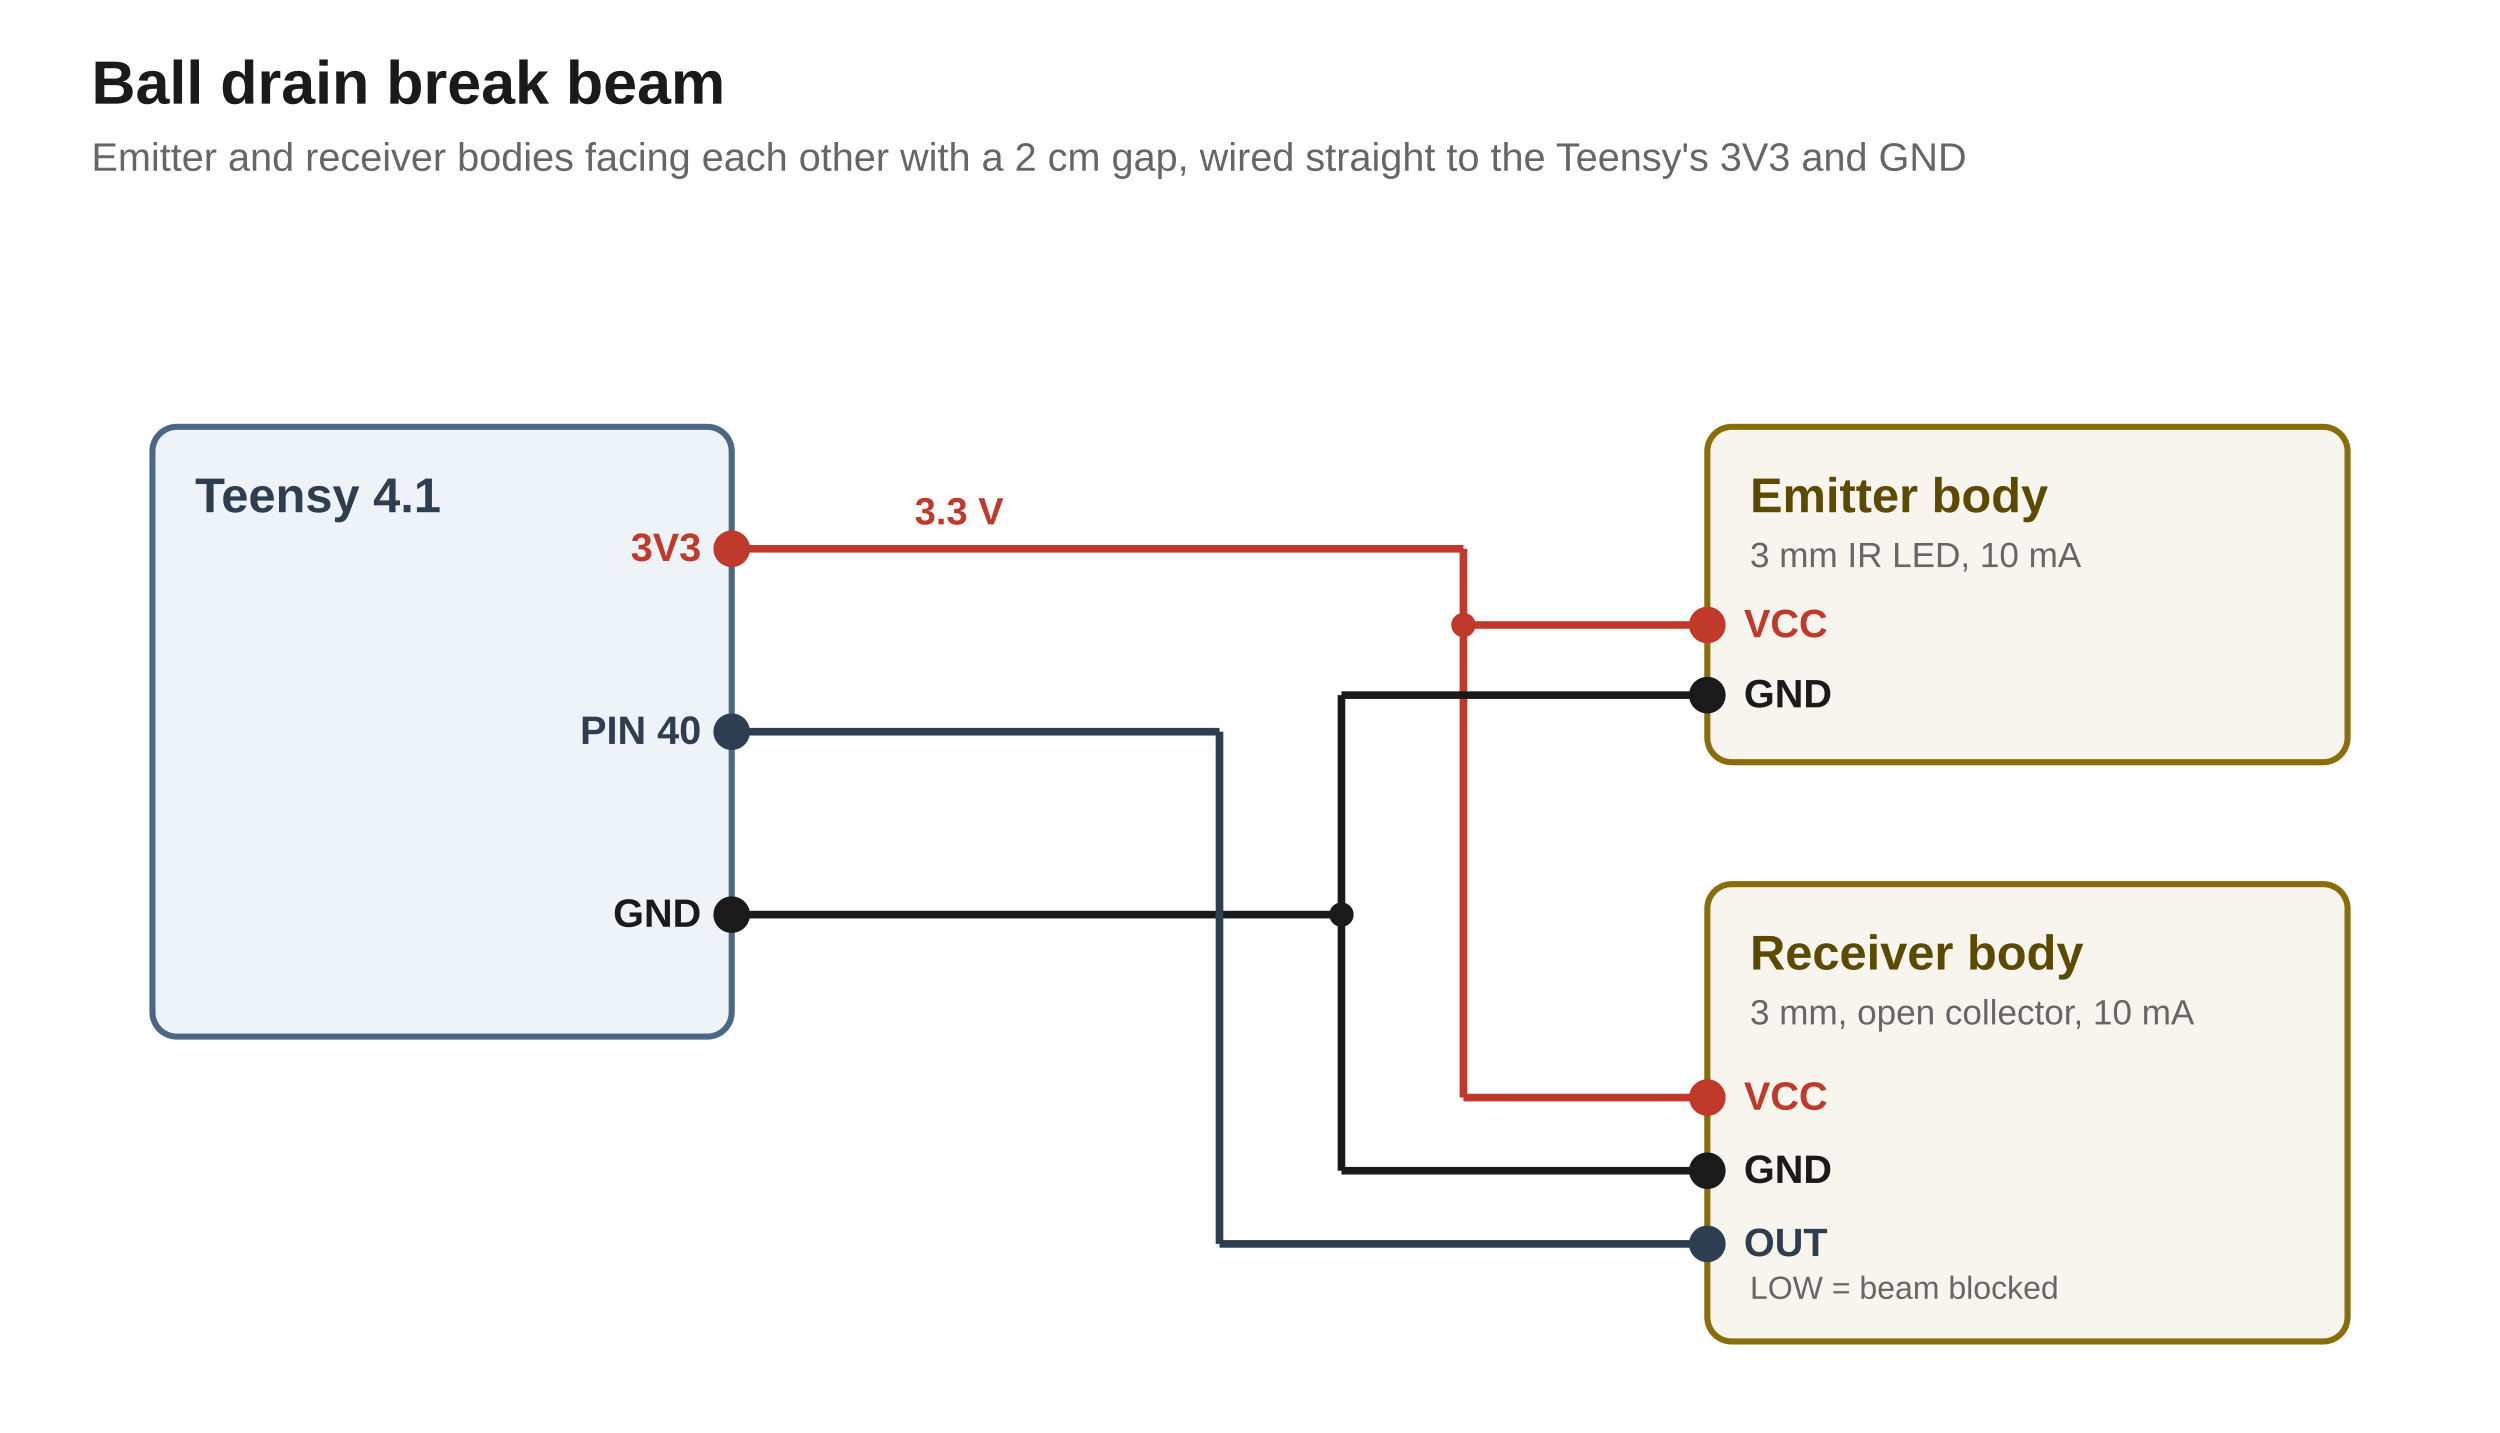
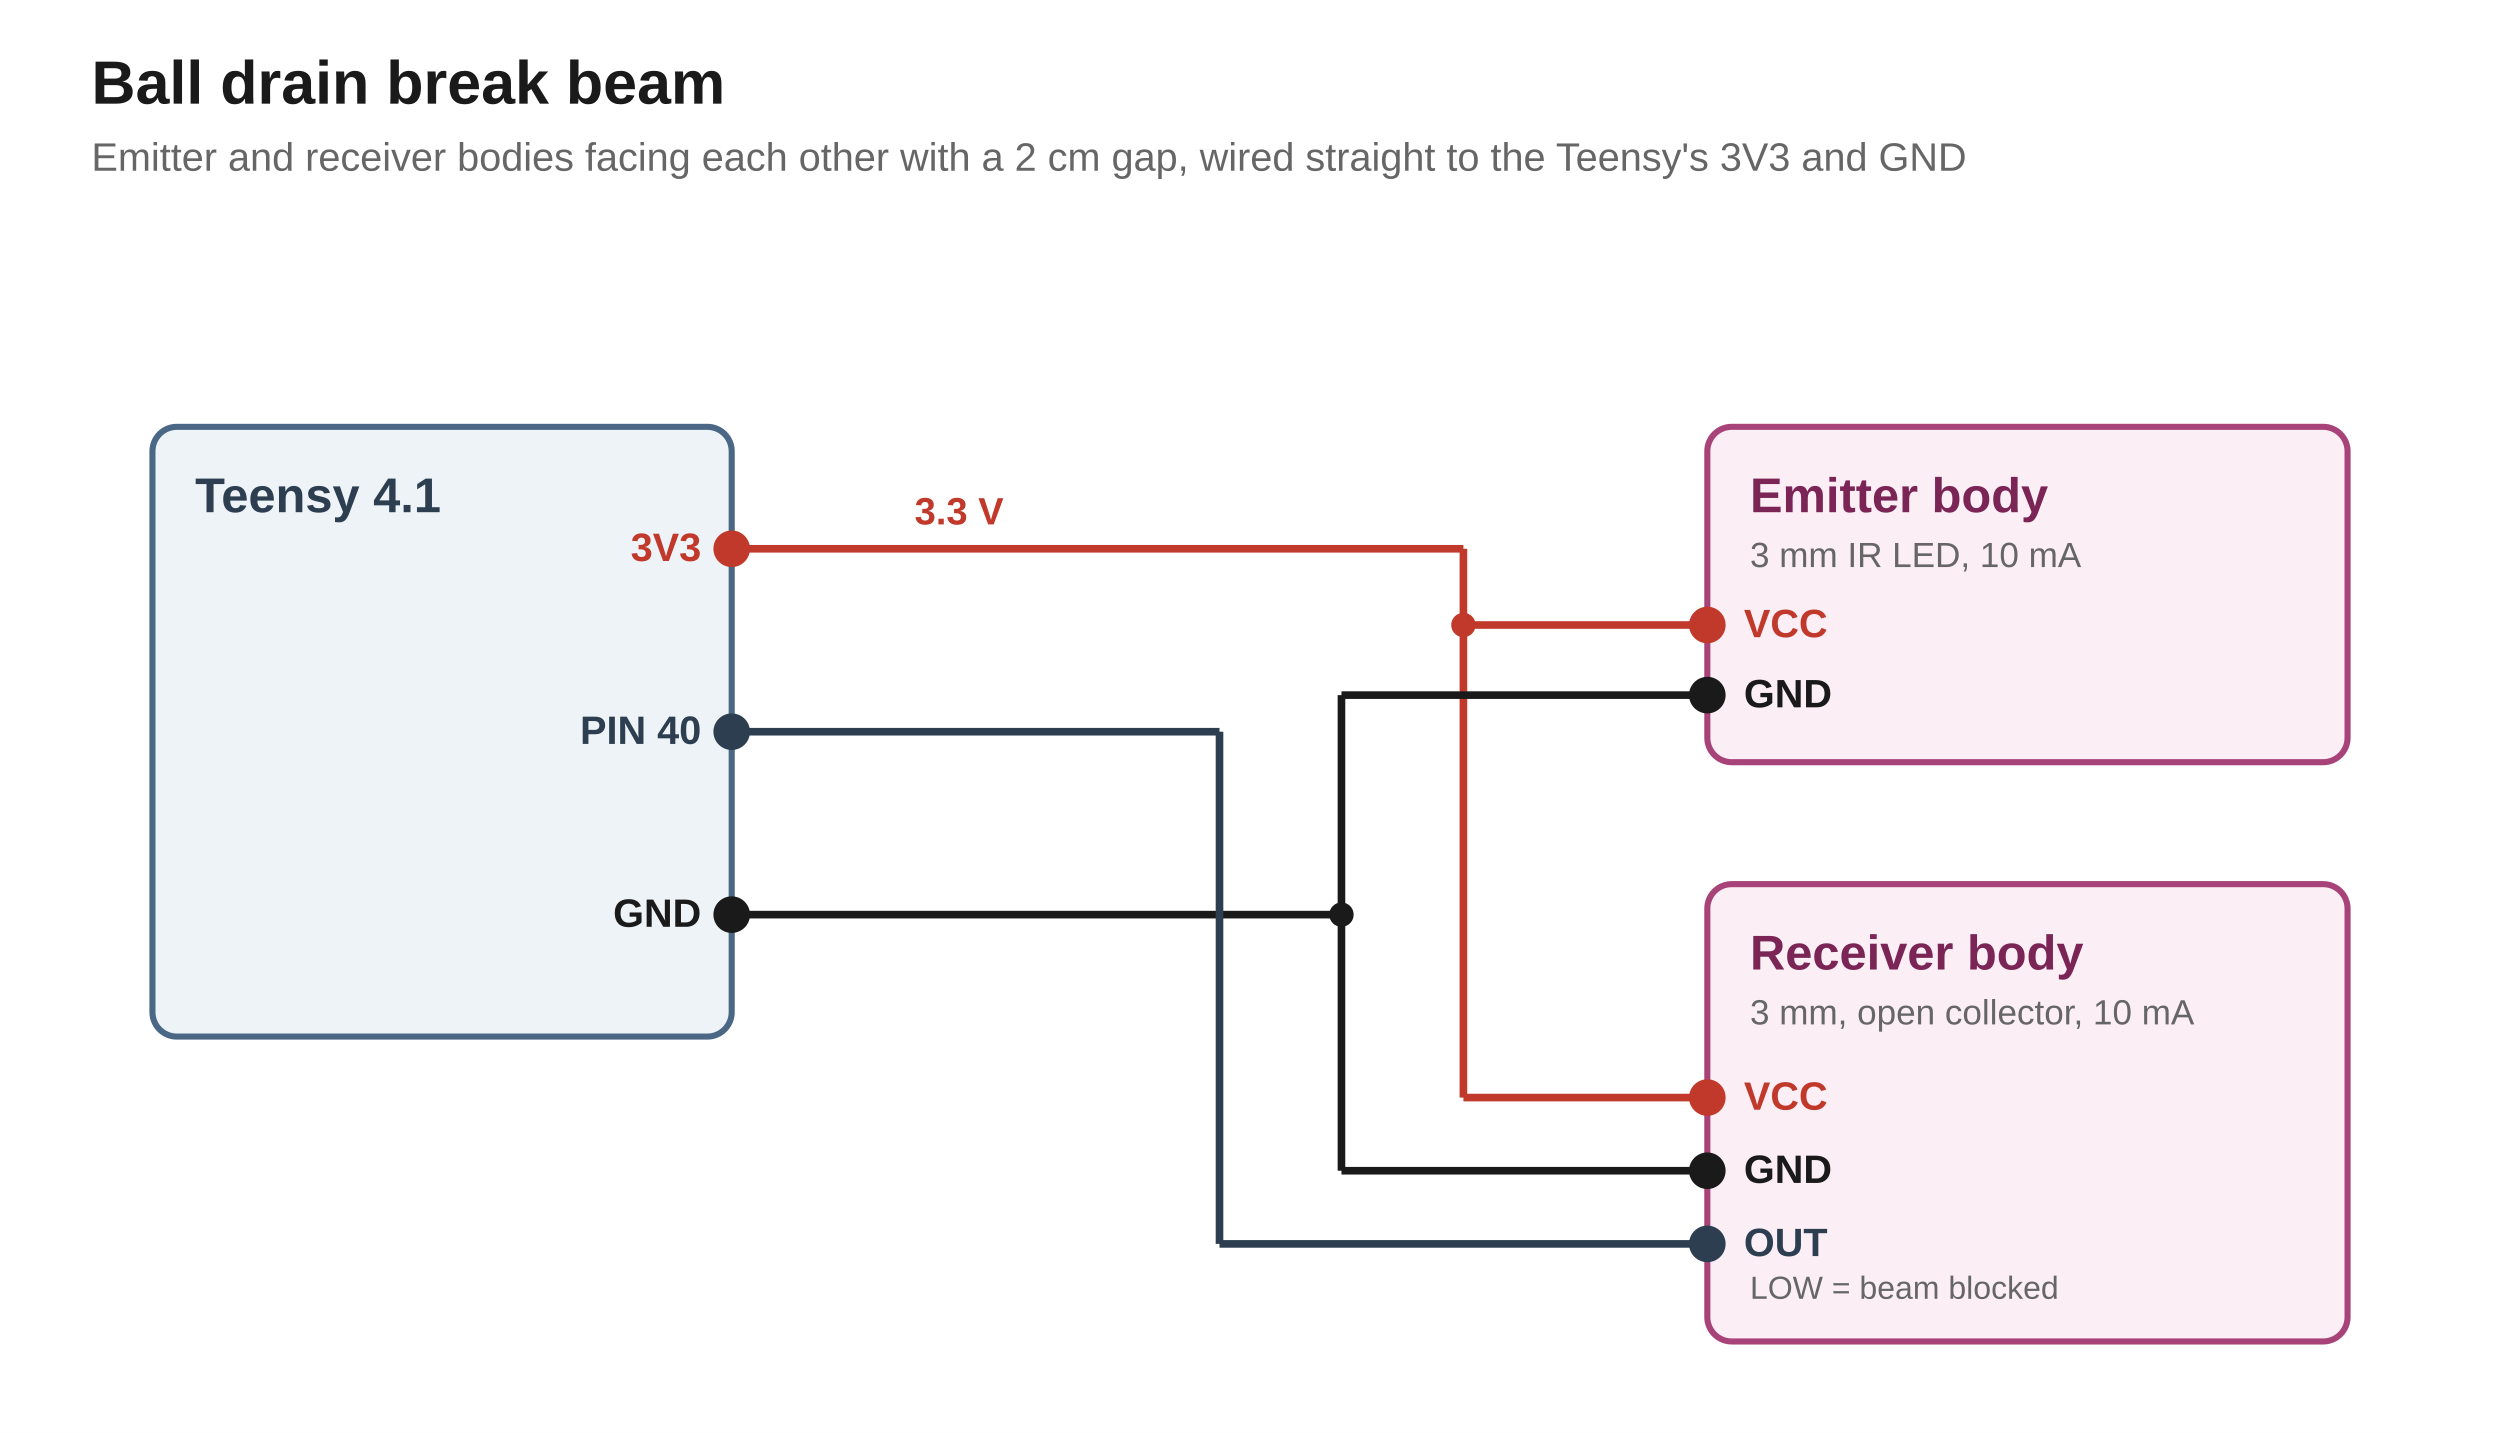
<svg xmlns="http://www.w3.org/2000/svg" viewBox="0 0 820 470" font-family="Segoe UI, Arial, sans-serif">
  <rect x="0" y="0" width="820" height="470" fill="#ffffff" />
  <text x="30" y="34" font-size="20" font-weight="700" fill="#1a1a1a">Ball drain break beam</text>
  <text x="30" y="56" font-size="13" fill="#666">Emitter and receiver bodies facing each other with a 2 cm gap, wired straight to the Teensy's 3V3 and GND</text>
  <rect x="50" y="140" width="190" height="200" rx="8" fill="#eef3f8" stroke="#4a6785" stroke-width="2" />
  <text x="64" y="168" font-size="16" font-weight="700" fill="#2c3e50">Teensy 4.1</text>
  <circle cx="240" cy="180" r="6" fill="#c0392b" />
  <text x="230" y="184" text-anchor="end" font-size="13" font-weight="700" fill="#c0392b">3V3</text>
  <circle cx="240" cy="240" r="6" fill="#2c3e50" />
  <text x="230" y="244" text-anchor="end" font-size="13" font-weight="700" fill="#2c3e50" data-pin="Receiver output of the ball drain gate">PIN 40</text>
  <circle cx="240" cy="300" r="6" fill="#1a1a1a" />
  <text x="230" y="304" text-anchor="end" font-size="13" font-weight="700" fill="#1a1a1a">GND</text>
-   <rect x="560" y="140" width="210" height="110" rx="8" fill="#f8f4ee" stroke="#8a6d0b" stroke-width="2" />
-   <text x="574" y="168" font-size="16" font-weight="700" fill="#5c4a00">Emitter body</text>
+   <rect x="560" y="140" width="210" height="110" rx="8" fill="#fbeef5" stroke="#a8437a" stroke-width="2" />
+   <text x="574" y="168" font-size="16" font-weight="700" fill="#7a2556">Emitter body</text>
  <text x="574" y="186" font-size="11.5" fill="#666">3 mm IR LED, 10 mA</text>
  <circle cx="560" cy="205" r="6" fill="#c0392b" />
  <text x="572" y="209" font-size="13" font-weight="700" fill="#c0392b">VCC</text>
  <circle cx="560" cy="228" r="6" fill="#1a1a1a" />
  <text x="572" y="232" font-size="13" font-weight="700" fill="#1a1a1a">GND</text>
-   <rect x="560" y="290" width="210" height="150" rx="8" fill="#f8f4ee" stroke="#8a6d0b" stroke-width="2" />
-   <text x="574" y="318" font-size="16" font-weight="700" fill="#5c4a00">Receiver body</text>
+   <rect x="560" y="290" width="210" height="150" rx="8" fill="#fbeef5" stroke="#a8437a" stroke-width="2" />
+   <text x="574" y="318" font-size="16" font-weight="700" fill="#7a2556">Receiver body</text>
  <text x="574" y="336" font-size="11.5" fill="#666">3 mm, open collector, 10 mA</text>
  <circle cx="560" cy="360" r="6" fill="#c0392b" />
  <text x="572" y="364" font-size="13" font-weight="700" fill="#c0392b">VCC</text>
  <circle cx="560" cy="384" r="6" fill="#1a1a1a" />
  <text x="572" y="388" font-size="13" font-weight="700" fill="#1a1a1a">GND</text>
  <circle cx="560" cy="408" r="6" fill="#2c3e50" />
  <text x="572" y="412" font-size="13" font-weight="700" fill="#2c3e50">OUT</text>
  <text x="574" y="426" font-size="10.5" fill="#666">LOW = beam blocked</text>
  <line x1="240" y1="180" x2="480" y2="180" stroke="#c0392b" stroke-width="2.5" />
  <line x1="480" y1="180" x2="480" y2="360" stroke="#c0392b" stroke-width="2.5" />
  <circle cx="480" cy="205" r="4" fill="#c0392b" />
  <line x1="480" y1="205" x2="560" y2="205" stroke="#c0392b" stroke-width="2.5" />
  <line x1="480" y1="360" x2="560" y2="360" stroke="#c0392b" stroke-width="2.5" />
  <text data-fig="v_3v3" x="300" y="172" font-size="12.5" font-weight="700" fill="#c0392b">3.3 V</text>
  <line x1="240" y1="300" x2="440" y2="300" stroke="#1a1a1a" stroke-width="2.5" />
  <line x1="440" y1="228" x2="440" y2="384" stroke="#1a1a1a" stroke-width="2.5" />
  <circle cx="440" cy="300" r="4" fill="#1a1a1a" />
  <line x1="440" y1="228" x2="560" y2="228" stroke="#1a1a1a" stroke-width="2.5" />
  <line x1="440" y1="384" x2="560" y2="384" stroke="#1a1a1a" stroke-width="2.5" />
  <line x1="560" y1="408" x2="400" y2="408" stroke="#2c3e50" stroke-width="2.5" />
  <line x1="400" y1="408" x2="400" y2="240" stroke="#2c3e50" stroke-width="2.5" />
  <line x1="400" y1="240" x2="240" y2="240" stroke="#2c3e50" stroke-width="2.5" />
</svg>
